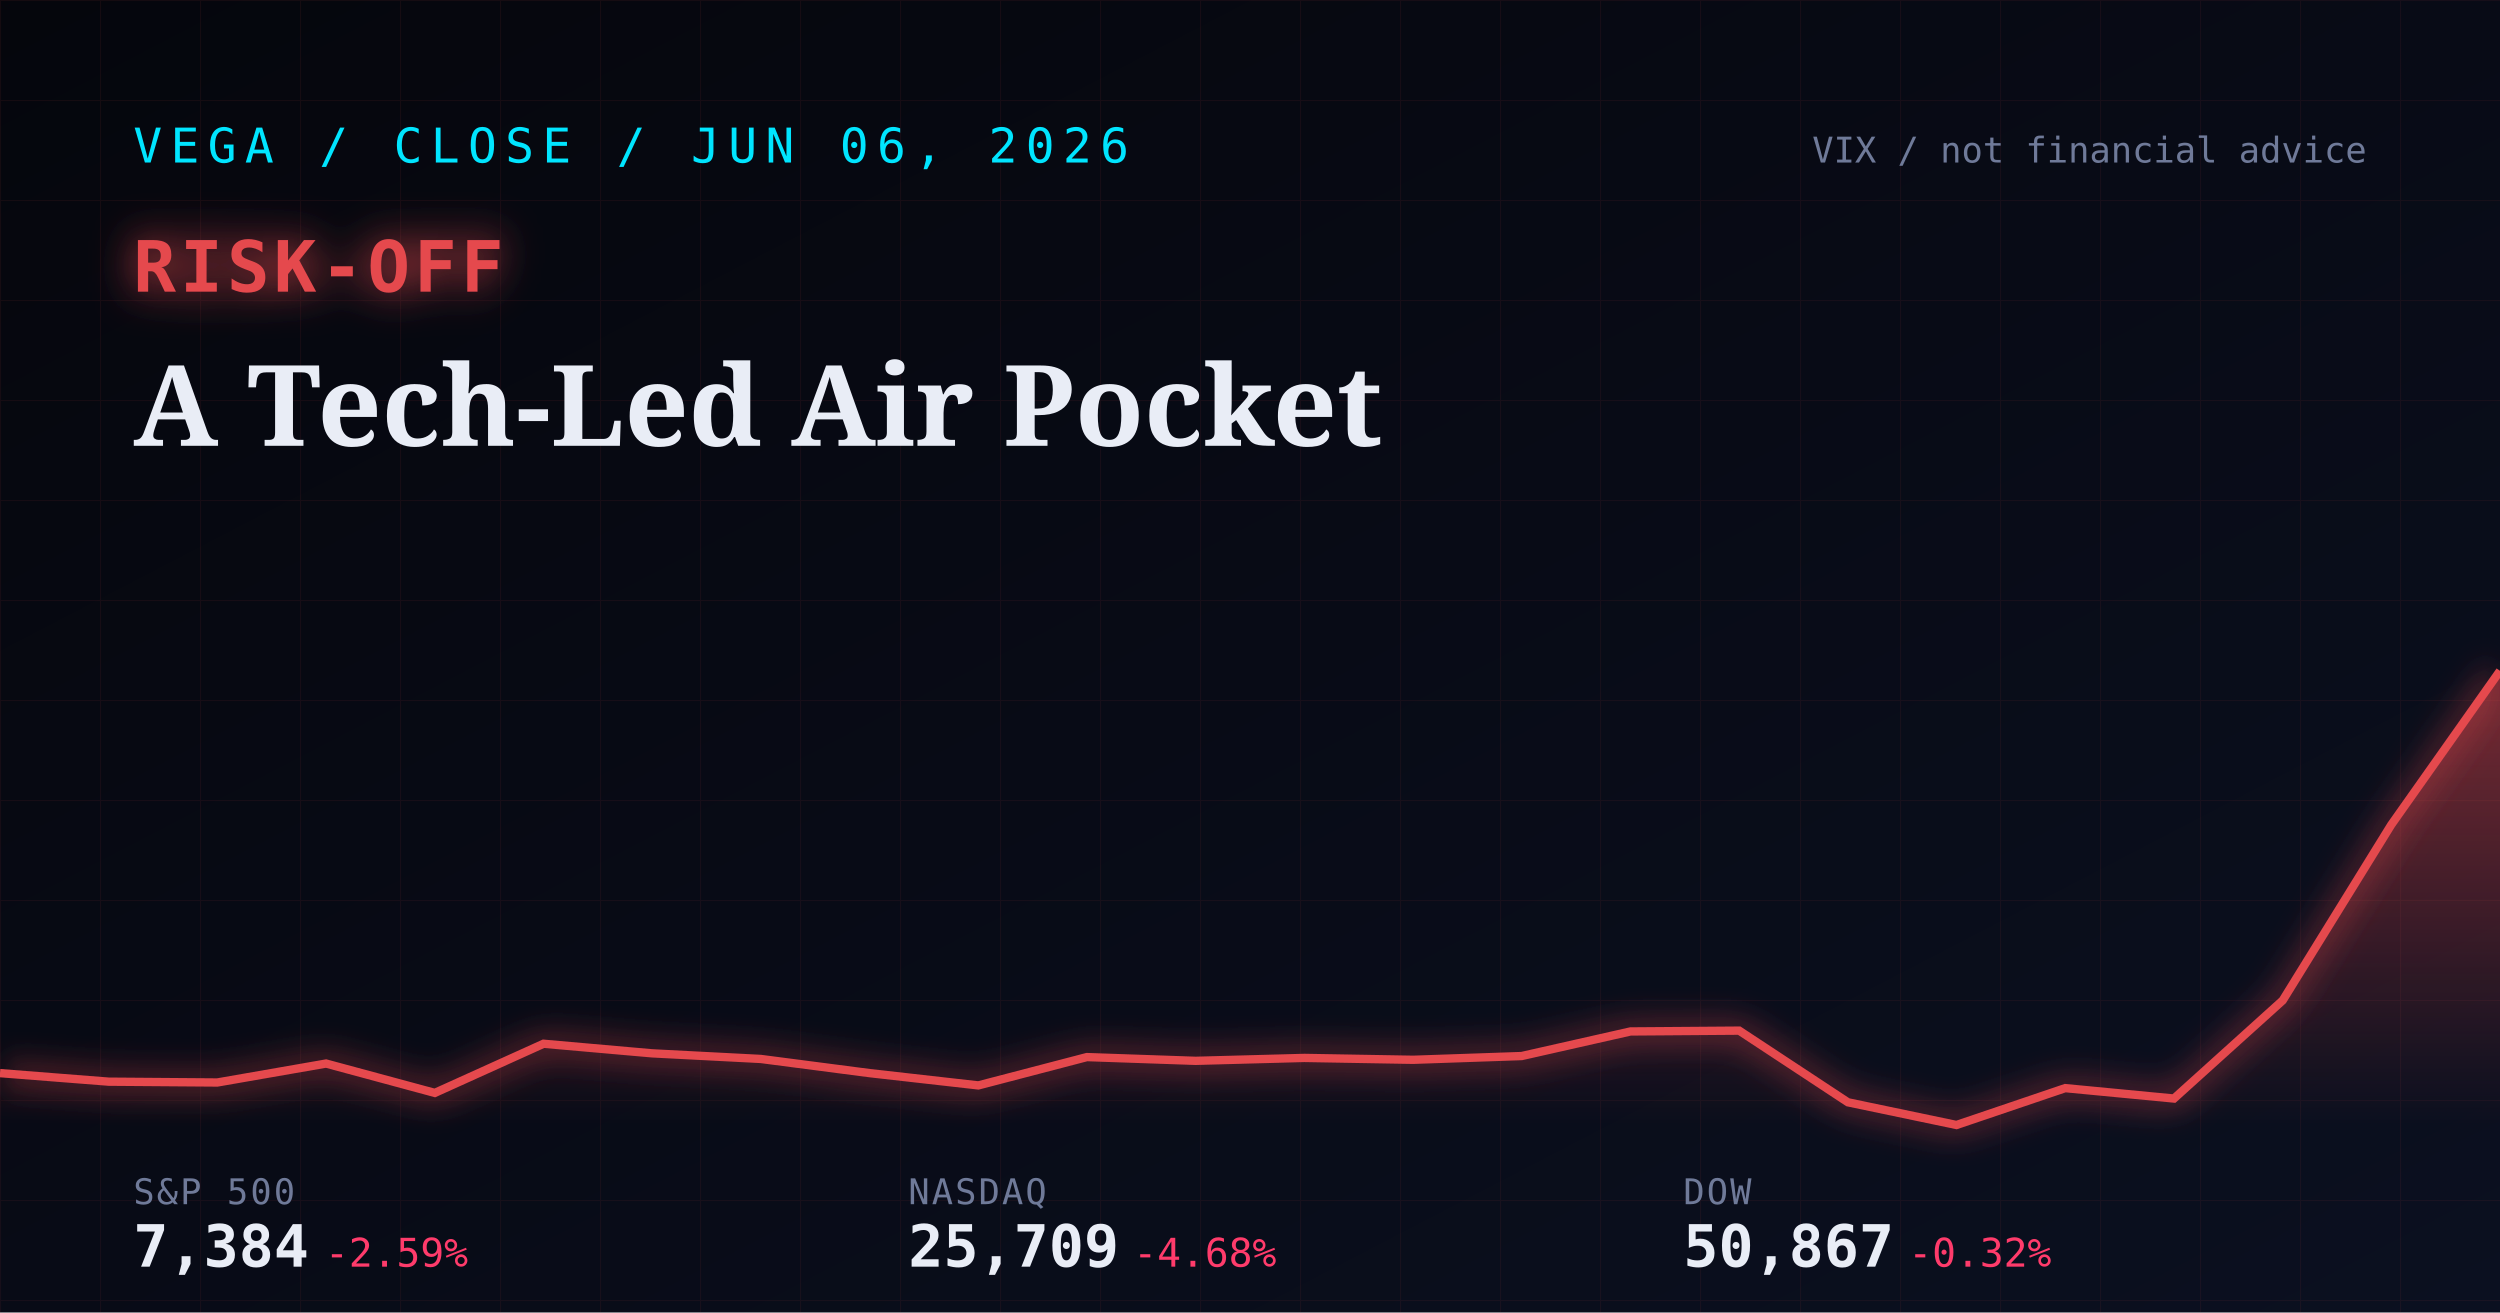
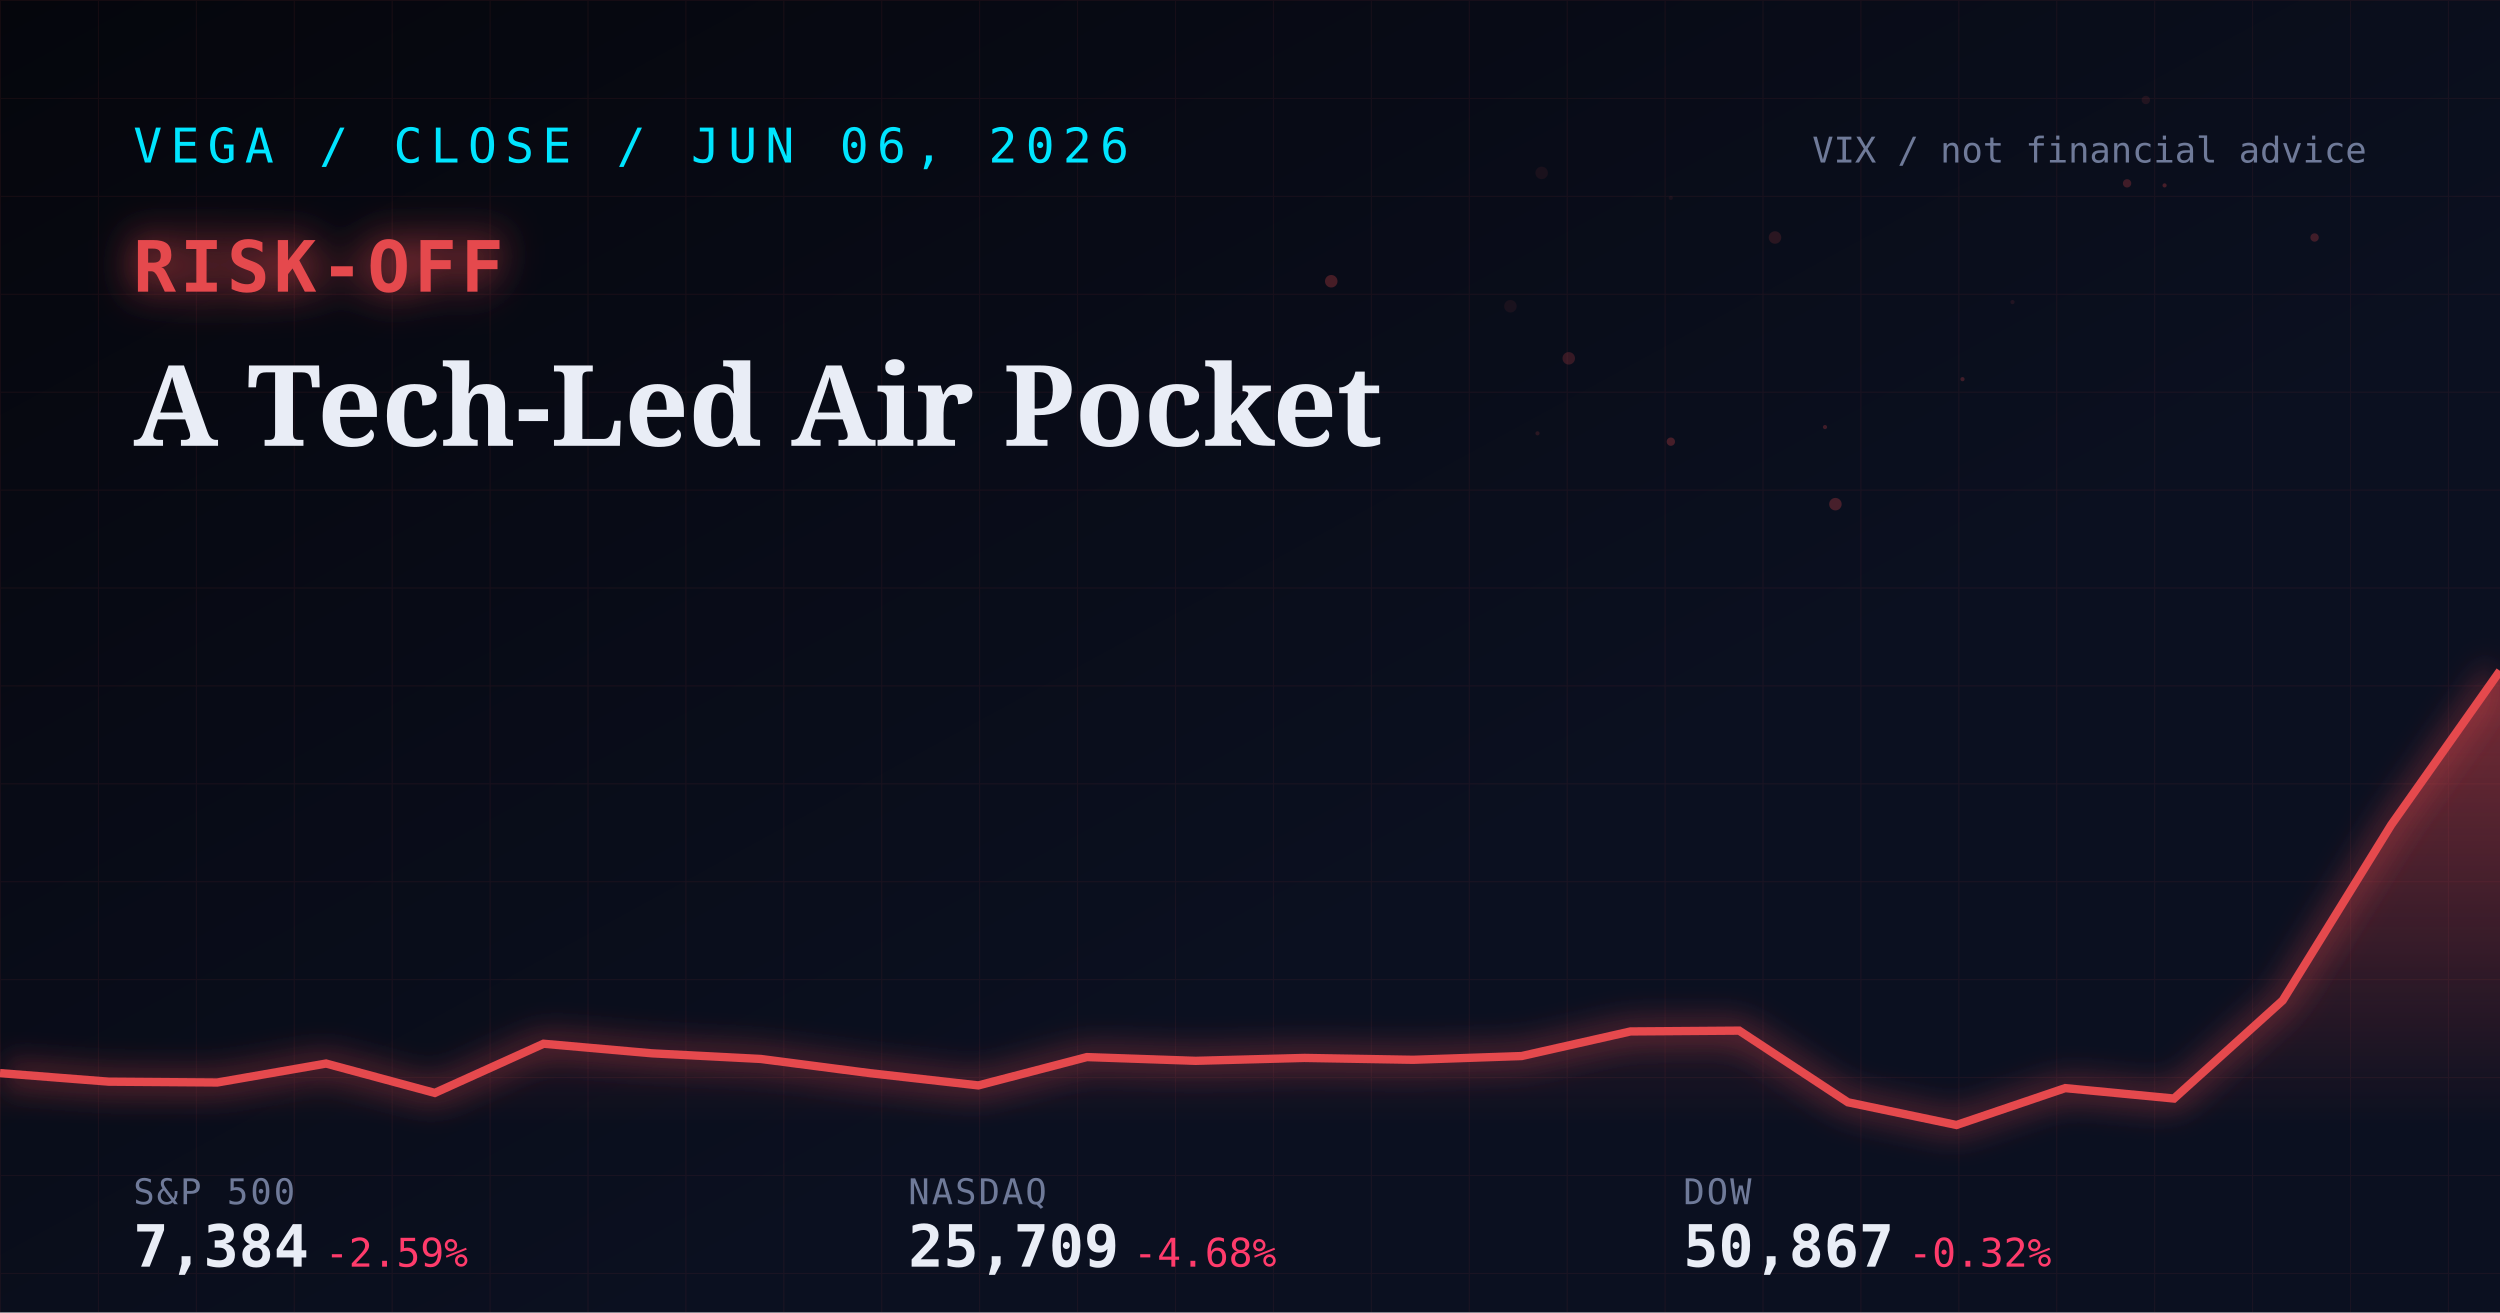
<svg xmlns="http://www.w3.org/2000/svg" viewBox="0 0 1200 630">
  <defs>
-     <linearGradient id="bg" x1="0" y1="0" x2="1" y2="1">
+     <linearGradient id="bg" x1="0" y1="0" x2="0.64" y2="0.61">
      <stop offset="0" stop-color="#05060c" />
      <stop offset="1" stop-color="#0b1020" />
    </linearGradient>
    <linearGradient id="ar" x1="0" y1="0" x2="0" y2="1">
      <stop offset="0" stop-color="#e5484d" stop-opacity="0.5" />
      <stop offset="1" stop-color="#e5484d" stop-opacity="0" />
    </linearGradient>
-     <pattern id="grid" width="48" height="48" patternUnits="userSpaceOnUse">
-       <path d="M48 0H0V48" fill="none" stroke="#e5484d" stroke-opacity="0.07" stroke-width="1" />
+     <pattern id="grid" width="47" height="47" patternUnits="userSpaceOnUse">
+       <path d="M47 0H0V47" fill="none" stroke="#e5484d" stroke-opacity="0.07" stroke-width="1" />
    </pattern>
  </defs>
  <rect width="1200" height="630" fill="url(#bg)" />
  <rect width="1200" height="630" fill="url(#grid)" />
+   <g>
+     <circle cx="1030" cy="48" r="2" fill="#e5484d" opacity="0.11" />
+     <circle cx="802" cy="212" r="2" fill="#e5484d" opacity="0.28" />
+     <circle cx="725" cy="147" r="3" fill="#e5484d" opacity="0.08" />
+     <circle cx="802" cy="95" r="1" fill="#e5484d" opacity="0.08" />
+     <circle cx="966" cy="145" r="1" fill="#e5484d" opacity="0.11" />
+     <circle cx="738" cy="208" r="1" fill="#e5484d" opacity="0.15" />
+     <circle cx="852" cy="114" r="3" fill="#e5484d" opacity="0.15" />
+     <circle cx="740" cy="83" r="3" fill="#e5484d" opacity="0.08" />
+     <circle cx="1111" cy="114" r="2" fill="#e5484d" opacity="0.25" />
+     <circle cx="942" cy="182" r="1" fill="#e5484d" opacity="0.25" />
+     <circle cx="1021" cy="88" r="2" fill="#e5484d" opacity="0.25" />
+     <circle cx="639" cy="135" r="3" fill="#e5484d" opacity="0.28" />
+     <circle cx="1039" cy="89" r="1" fill="#e5484d" opacity="0.28" />
+     <circle cx="881" cy="242" r="3" fill="#e5484d" opacity="0.28" />
+     <circle cx="753" cy="172" r="3" fill="#e5484d" opacity="0.21" />
+     <circle cx="876" cy="205" r="1" fill="#e5484d" opacity="0.25" />
+   </g>
  <path d="M0.0 515.1 L52.2 519.2 L104.3 519.6 L156.5 510.5 L208.7 524.6 L260.9 501.0 L313.0 505.6 L365.2 508.3 L417.4 515.1 L469.6 521.0 L521.7 507.4 L573.9 509.2 L626.1 507.8 L678.3 508.7 L730.4 506.9 L782.6 495.1 L834.8 494.7 L887.0 529.1 L939.1 540.0 L991.3 522.3 L1043.5 527.3 L1095.7 480.2 L1147.8 395.9 L1200.0 322.0 L1200 540.0 L0 540.0 Z" fill="url(#ar)" />
  <path d="M0.0 515.1 L52.2 519.2 L104.3 519.6 L156.5 510.5 L208.7 524.6 L260.9 501.0 L313.0 505.6 L365.2 508.3 L417.4 515.1 L469.6 521.0 L521.7 507.4 L573.9 509.2 L626.1 507.8 L678.3 508.7 L730.4 506.9 L782.6 495.1 L834.8 494.7 L887.0 529.1 L939.1 540.0 L991.3 522.3 L1043.5 527.3 L1095.7 480.2 L1147.8 395.9 L1200.0 322.0" fill="none" stroke="#e5484d" stroke-width="4" style="filter:drop-shadow(0 0 8px #e5484d)" />
  <text x="64" y="78" font-family="ui-monospace,monospace" font-size="23" fill="#00e5ff" letter-spacing="4">VEGA / CLOSE / JUN 06, 2026</text>
  <text x="64" y="140" font-family="ui-monospace,monospace" font-size="34" font-weight="700" fill="#e5484d" letter-spacing="2" style="filter:drop-shadow(0 0 10px #e5484d)">RISK-OFF</text>
  <text x="64" y="214" font-family="Georgia,serif" font-size="54" font-weight="700" fill="#e9edf6">
    <tspan x="64" dy="0">A Tech-Led Air Pocket</tspan>
  </text>
  <text x="64" y="578" font-family="ui-monospace,monospace" font-size="17" fill="#6f7a99" letter-spacing="1">S&amp;P 500</text>
  <text x="64" y="608" font-family="ui-monospace,monospace" font-size="28" font-weight="700" fill="#e9edf6">7,384</text>
  <text x="156" y="608" font-family="ui-monospace,monospace" font-size="19" fill="#ff3b6b">-2.59%</text>
  <text x="436" y="578" font-family="ui-monospace,monospace" font-size="17" fill="#6f7a99" letter-spacing="1">NASDAQ</text>
  <text x="436" y="608" font-family="ui-monospace,monospace" font-size="28" font-weight="700" fill="#e9edf6">25,709</text>
  <text x="544" y="608" font-family="ui-monospace,monospace" font-size="19" fill="#ff3b6b">-4.68%</text>
  <text x="808" y="578" font-family="ui-monospace,monospace" font-size="17" fill="#6f7a99" letter-spacing="1">DOW</text>
  <text x="808" y="608" font-family="ui-monospace,monospace" font-size="28" font-weight="700" fill="#e9edf6">50,867</text>
  <text x="916" y="608" font-family="ui-monospace,monospace" font-size="19" fill="#ff3b6b">-0.32%</text>
  <text x="1136" y="78" text-anchor="end" font-family="ui-monospace,monospace" font-size="17" fill="#6f7a99">VIX / not financial advice</text>
</svg>
